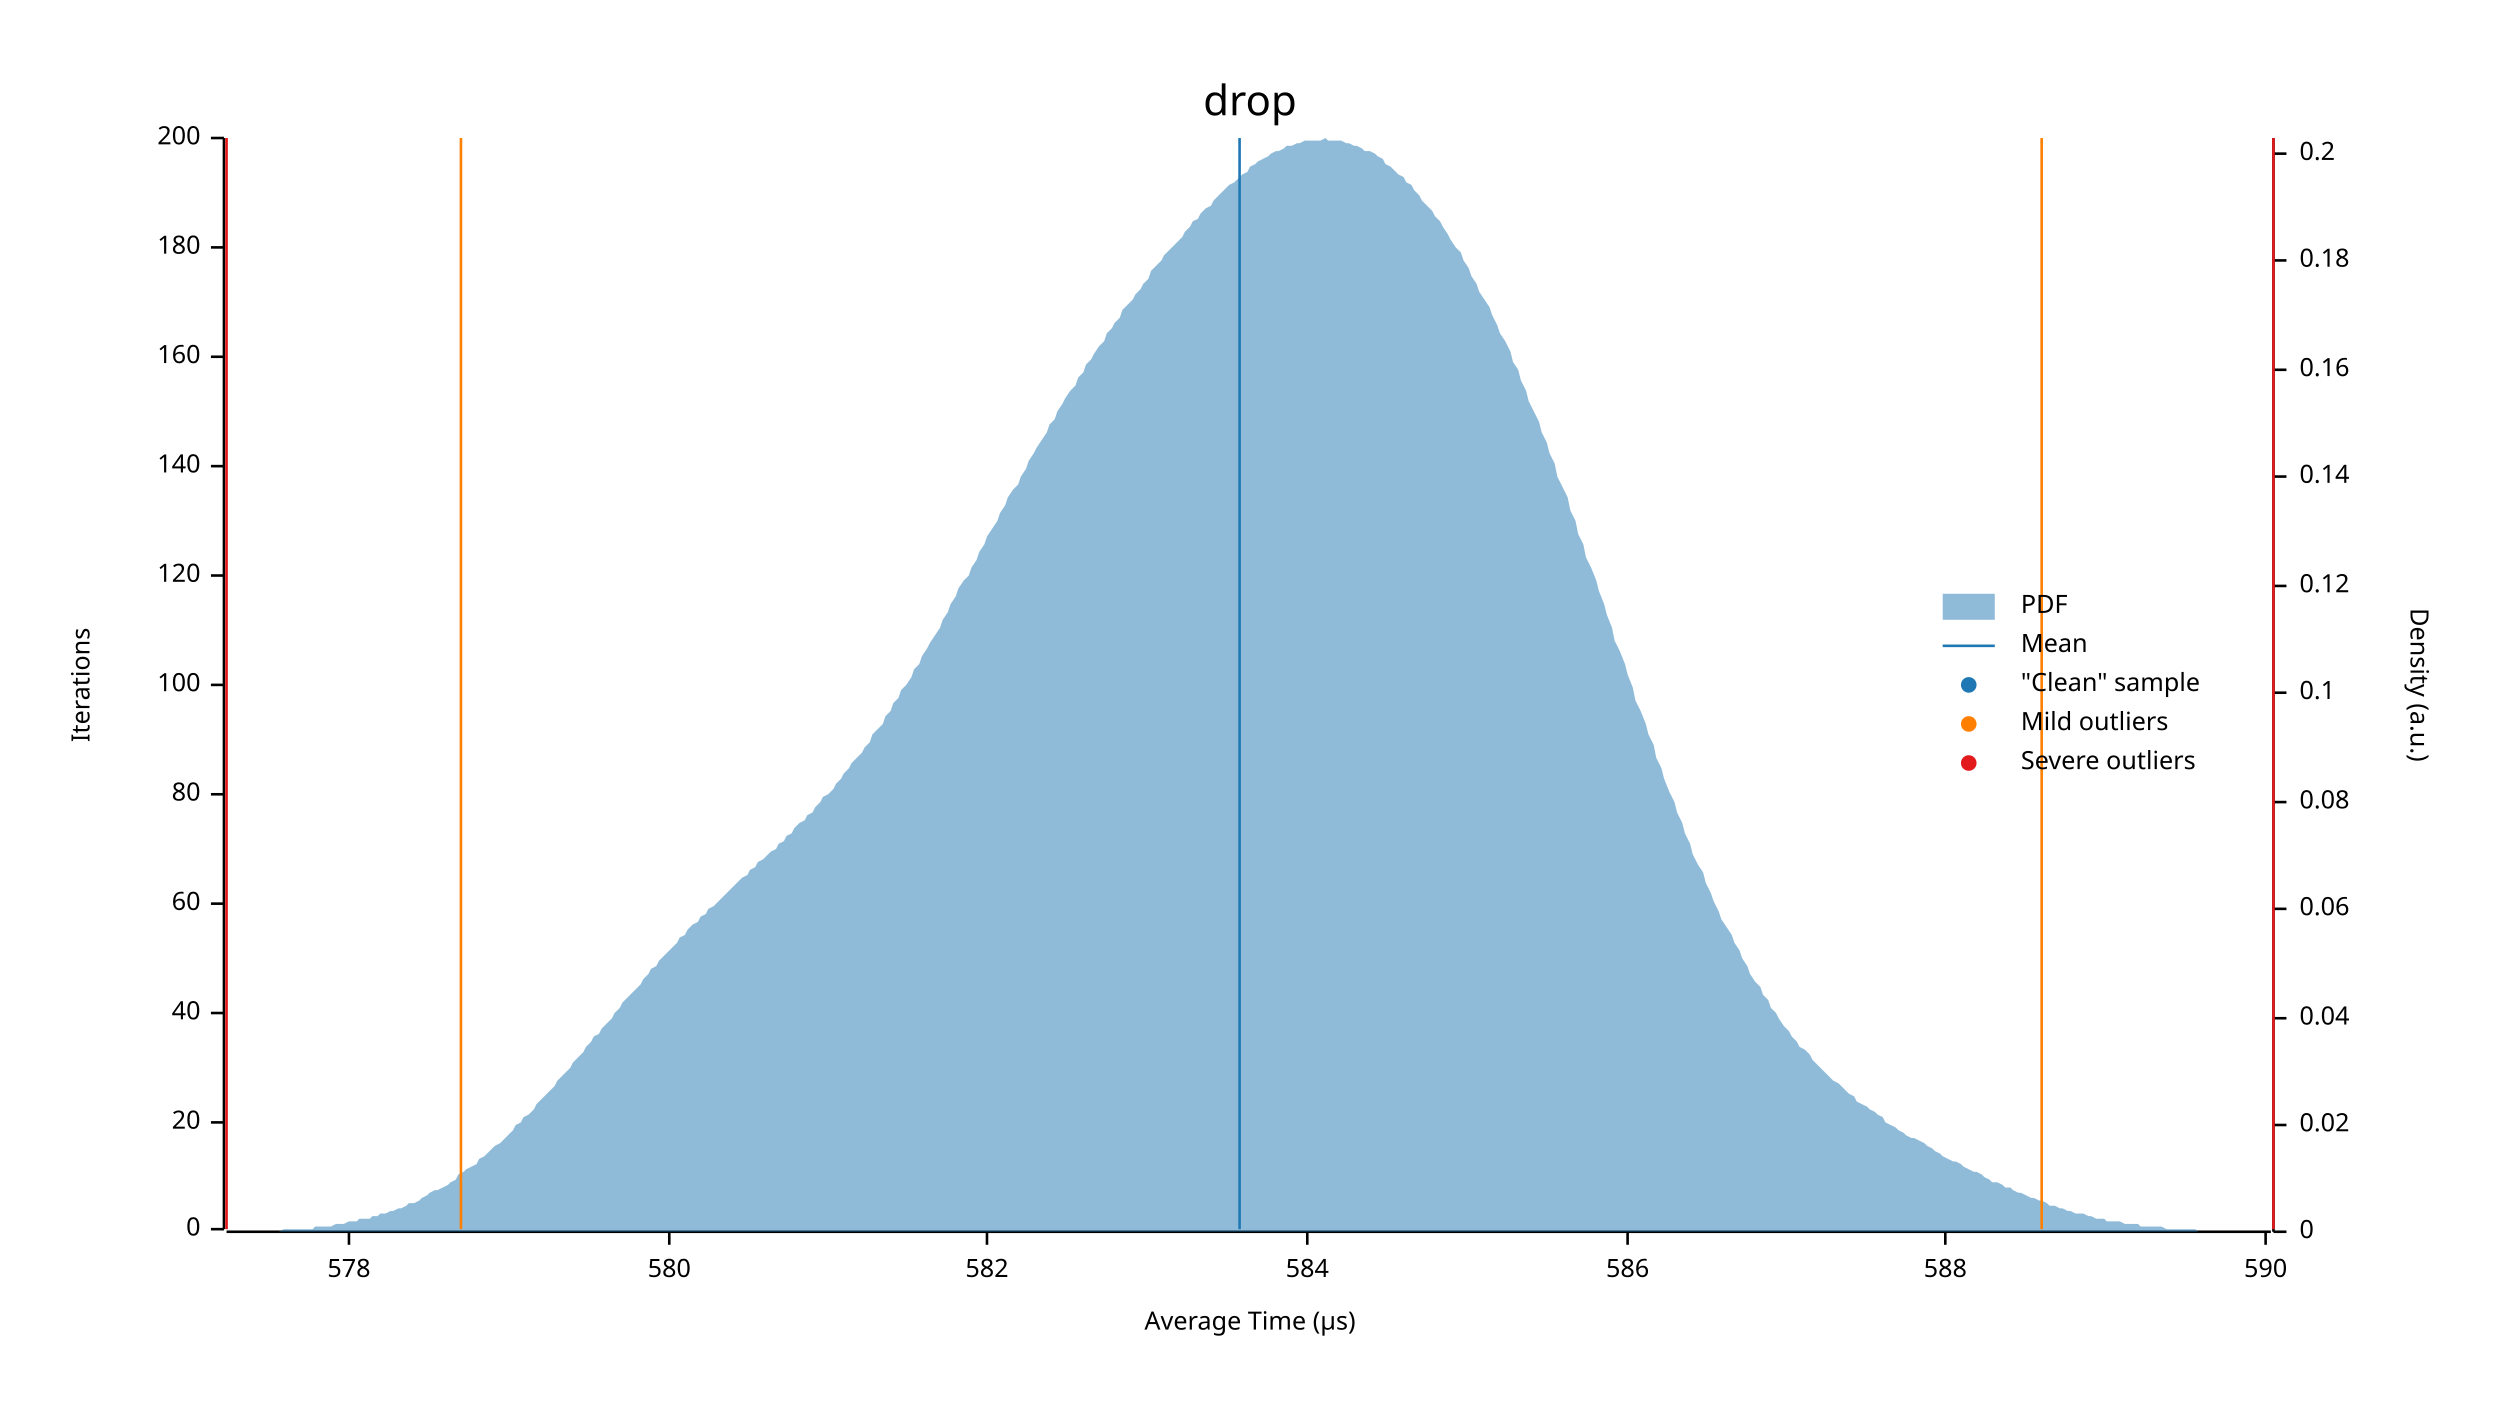
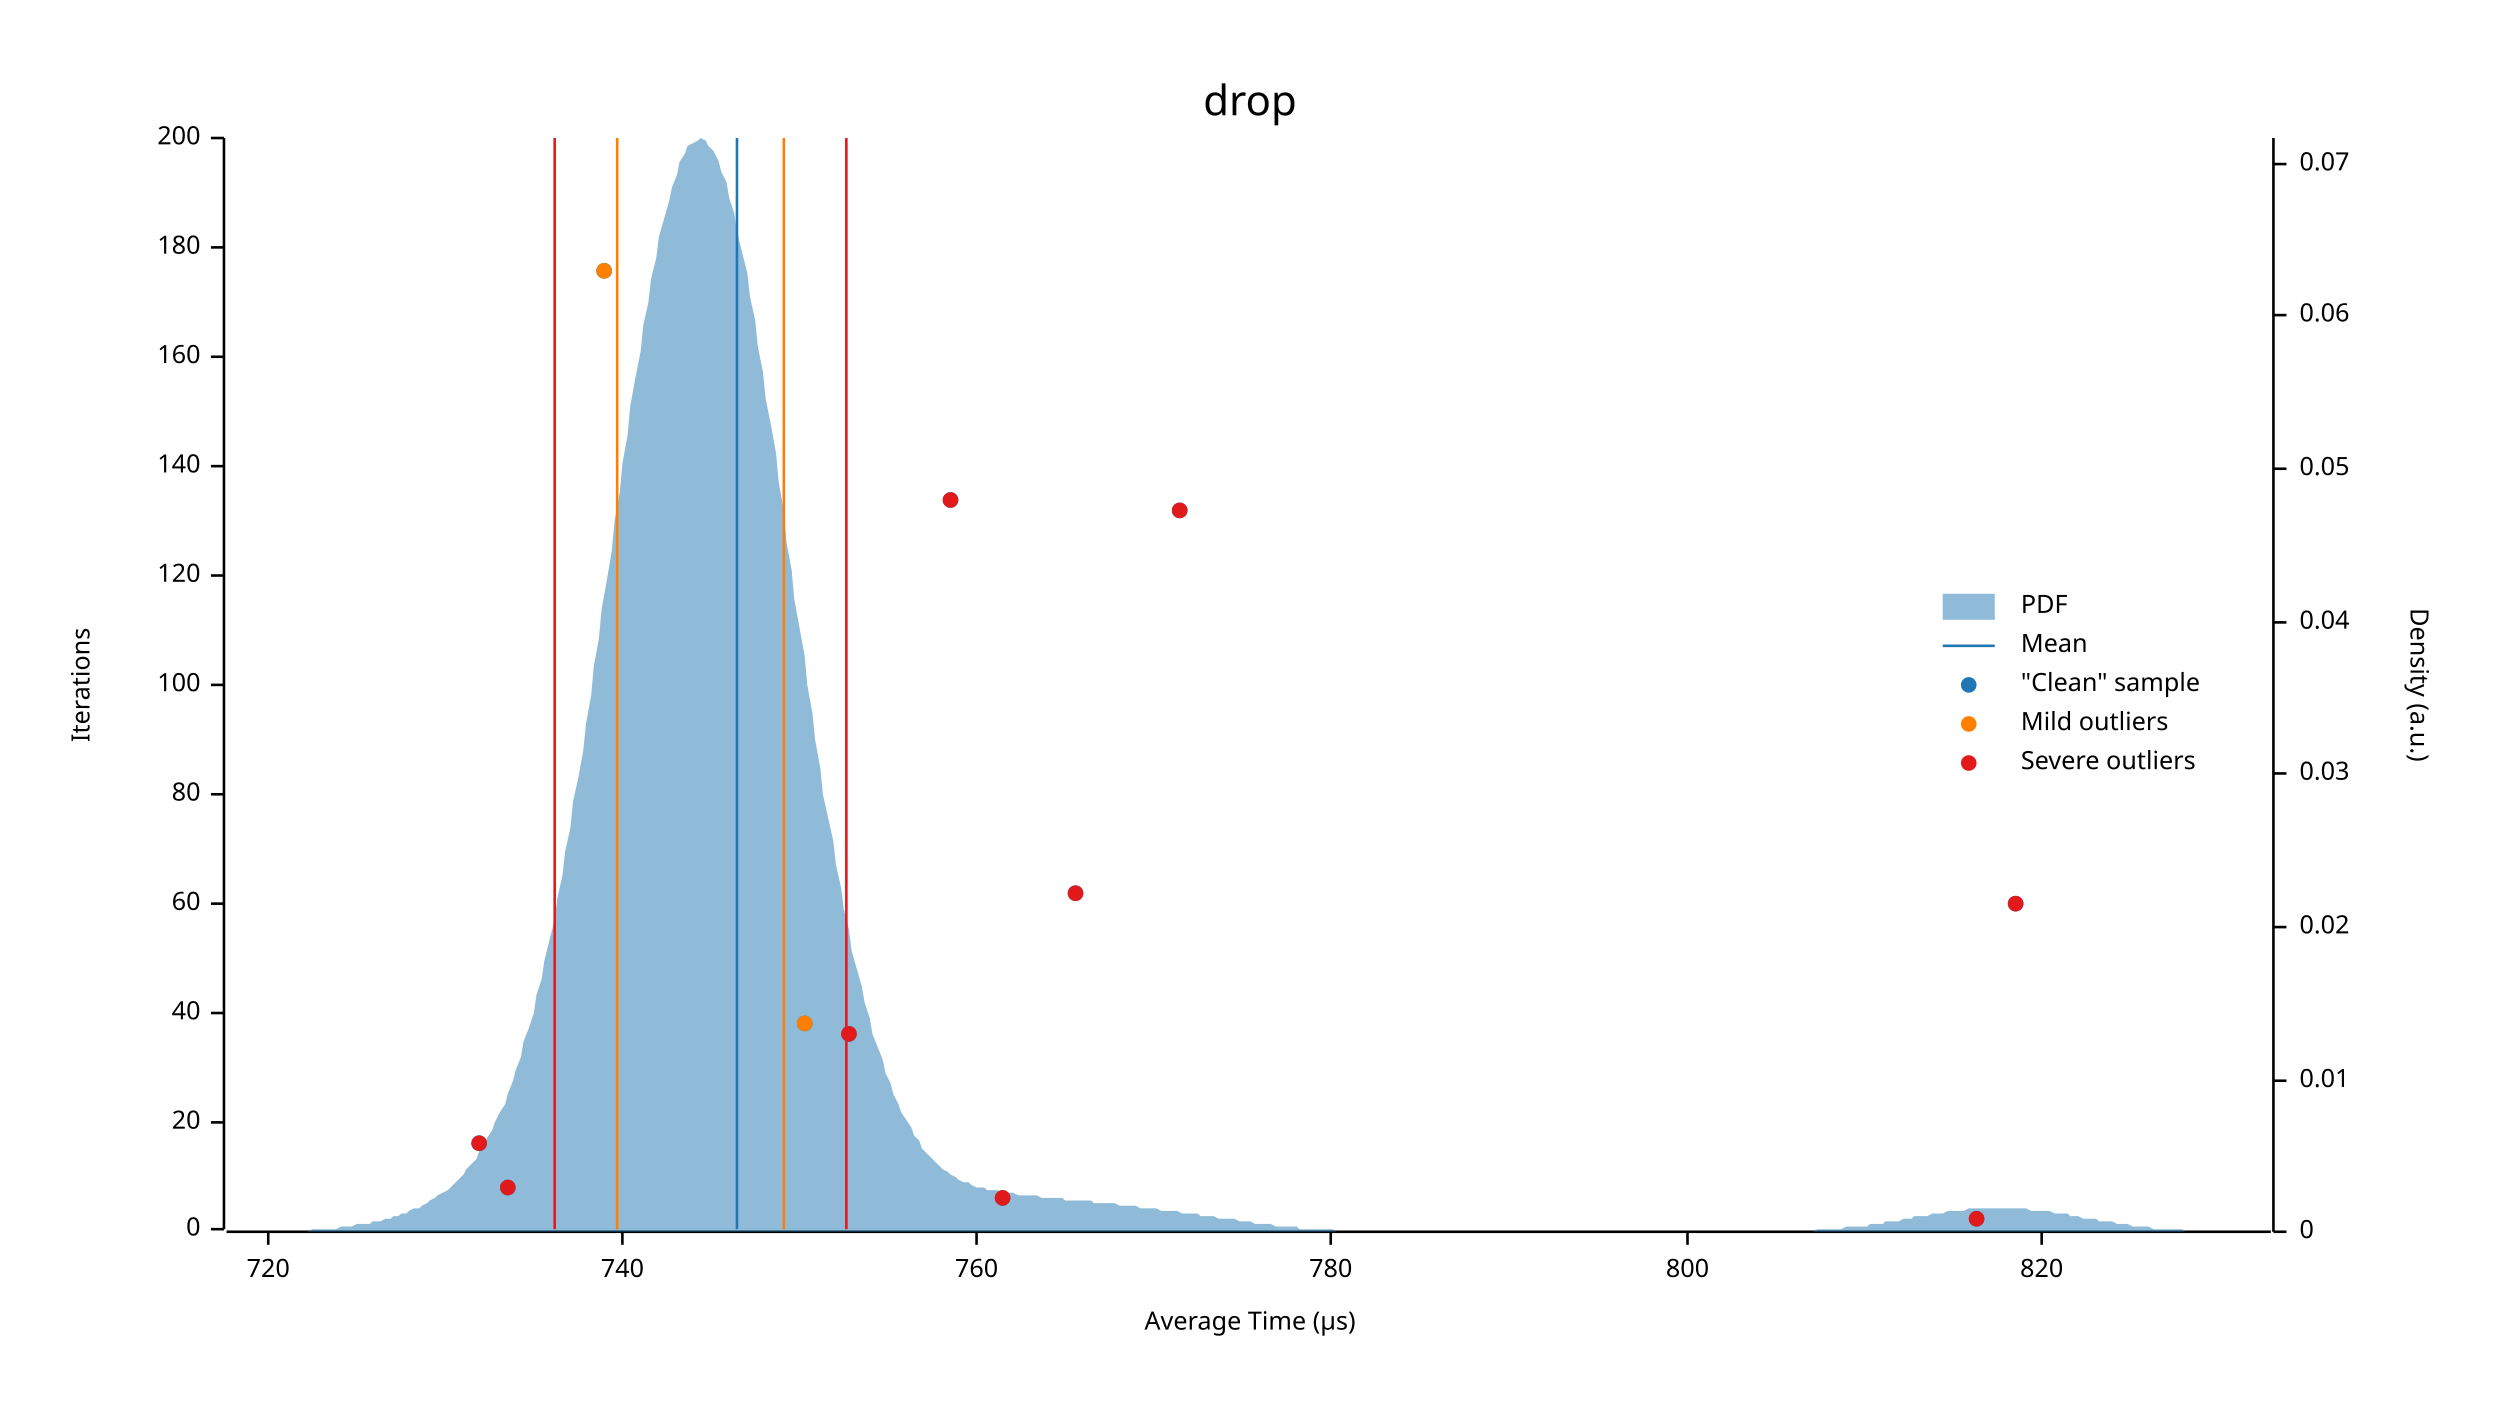
<svg xmlns="http://www.w3.org/2000/svg" width="960" height="540" viewBox="0 0 960 540">
  <text x="480" y="32" dy="0.76em" text-anchor="middle" font-family="sans-serif" font-size="16.129" opacity="1" fill="#000000">
drop
</text>
  <text x="27" y="263" dy="0.76em" text-anchor="middle" font-family="sans-serif" font-size="9.677" opacity="1" fill="#000000" transform="rotate(270, 27, 263)">
Iterations
</text>
  <text x="480" y="513" dy="-0.5ex" text-anchor="middle" font-family="sans-serif" font-size="9.677" opacity="1" fill="#000000">
Average Time (µs)
</text>
  <polyline fill="none" opacity="1" stroke="#000000" stroke-width="1" points="86,53 86,472 " />
  <text x="77" y="472" dy="0.5ex" text-anchor="end" font-family="sans-serif" font-size="9.677" opacity="1" fill="#000000">
0
</text>
  <polyline fill="none" opacity="1" stroke="#000000" stroke-width="1" points="81,472 86,472 " />
  <text x="77" y="431" dy="0.5ex" text-anchor="end" font-family="sans-serif" font-size="9.677" opacity="1" fill="#000000">
20
</text>
  <polyline fill="none" opacity="1" stroke="#000000" stroke-width="1" points="81,431 86,431 " />
  <text x="77" y="389" dy="0.5ex" text-anchor="end" font-family="sans-serif" font-size="9.677" opacity="1" fill="#000000">
40
</text>
  <polyline fill="none" opacity="1" stroke="#000000" stroke-width="1" points="81,389 86,389 " />
  <text x="77" y="347" dy="0.5ex" text-anchor="end" font-family="sans-serif" font-size="9.677" opacity="1" fill="#000000">
60
</text>
  <polyline fill="none" opacity="1" stroke="#000000" stroke-width="1" points="81,347 86,347 " />
  <text x="77" y="305" dy="0.5ex" text-anchor="end" font-family="sans-serif" font-size="9.677" opacity="1" fill="#000000">
80
</text>
  <polyline fill="none" opacity="1" stroke="#000000" stroke-width="1" points="81,305 86,305 " />
  <text x="77" y="263" dy="0.5ex" text-anchor="end" font-family="sans-serif" font-size="9.677" opacity="1" fill="#000000">
100
</text>
  <polyline fill="none" opacity="1" stroke="#000000" stroke-width="1" points="81,263 86,263 " />
  <text x="77" y="221" dy="0.5ex" text-anchor="end" font-family="sans-serif" font-size="9.677" opacity="1" fill="#000000">
120
</text>
  <polyline fill="none" opacity="1" stroke="#000000" stroke-width="1" points="81,221 86,221 " />
  <text x="77" y="179" dy="0.5ex" text-anchor="end" font-family="sans-serif" font-size="9.677" opacity="1" fill="#000000">
140
</text>
  <polyline fill="none" opacity="1" stroke="#000000" stroke-width="1" points="81,179 86,179 " />
  <text x="77" y="137" dy="0.5ex" text-anchor="end" font-family="sans-serif" font-size="9.677" opacity="1" fill="#000000">
160
</text>
  <polyline fill="none" opacity="1" stroke="#000000" stroke-width="1" points="81,137 86,137 " />
  <text x="77" y="95" dy="0.5ex" text-anchor="end" font-family="sans-serif" font-size="9.677" opacity="1" fill="#000000">
180
</text>
  <polyline fill="none" opacity="1" stroke="#000000" stroke-width="1" points="81,95 86,95 " />
  <text x="77" y="53" dy="0.5ex" text-anchor="end" font-family="sans-serif" font-size="9.677" opacity="1" fill="#000000">
200
</text>
  <polyline fill="none" opacity="1" stroke="#000000" stroke-width="1" points="81,53 86,53 " />
  <polyline fill="none" opacity="1" stroke="#000000" stroke-width="1" points="87,473 872,473 " />
-   <text x="134" y="483" dy="0.76em" text-anchor="middle" font-family="sans-serif" font-size="9.677" opacity="1" fill="#000000">
- 578
+   <text x="103" y="483" dy="0.76em" text-anchor="middle" font-family="sans-serif" font-size="9.677" opacity="1" fill="#000000">
+ 720
</text>
-   <polyline fill="none" opacity="1" stroke="#000000" stroke-width="1" points="134,473 134,478 " />
-   <text x="257" y="483" dy="0.76em" text-anchor="middle" font-family="sans-serif" font-size="9.677" opacity="1" fill="#000000">
- 580
+   <polyline fill="none" opacity="1" stroke="#000000" stroke-width="1" points="103,473 103,478 " />
+   <text x="239" y="483" dy="0.76em" text-anchor="middle" font-family="sans-serif" font-size="9.677" opacity="1" fill="#000000">
+ 740
</text>
-   <polyline fill="none" opacity="1" stroke="#000000" stroke-width="1" points="257,473 257,478 " />
-   <text x="379" y="483" dy="0.76em" text-anchor="middle" font-family="sans-serif" font-size="9.677" opacity="1" fill="#000000">
- 582
+   <polyline fill="none" opacity="1" stroke="#000000" stroke-width="1" points="239,473 239,478 " />
+   <text x="375" y="483" dy="0.76em" text-anchor="middle" font-family="sans-serif" font-size="9.677" opacity="1" fill="#000000">
+ 760
</text>
-   <polyline fill="none" opacity="1" stroke="#000000" stroke-width="1" points="379,473 379,478 " />
-   <text x="502" y="483" dy="0.76em" text-anchor="middle" font-family="sans-serif" font-size="9.677" opacity="1" fill="#000000">
- 584
+   <polyline fill="none" opacity="1" stroke="#000000" stroke-width="1" points="375,473 375,478 " />
+   <text x="511" y="483" dy="0.76em" text-anchor="middle" font-family="sans-serif" font-size="9.677" opacity="1" fill="#000000">
+ 780
</text>
-   <polyline fill="none" opacity="1" stroke="#000000" stroke-width="1" points="502,473 502,478 " />
-   <text x="625" y="483" dy="0.76em" text-anchor="middle" font-family="sans-serif" font-size="9.677" opacity="1" fill="#000000">
- 586
+   <polyline fill="none" opacity="1" stroke="#000000" stroke-width="1" points="511,473 511,478 " />
+   <text x="648" y="483" dy="0.76em" text-anchor="middle" font-family="sans-serif" font-size="9.677" opacity="1" fill="#000000">
+ 800
</text>
-   <polyline fill="none" opacity="1" stroke="#000000" stroke-width="1" points="625,473 625,478 " />
-   <text x="747" y="483" dy="0.76em" text-anchor="middle" font-family="sans-serif" font-size="9.677" opacity="1" fill="#000000">
- 588
+   <polyline fill="none" opacity="1" stroke="#000000" stroke-width="1" points="648,473 648,478 " />
+   <text x="784" y="483" dy="0.76em" text-anchor="middle" font-family="sans-serif" font-size="9.677" opacity="1" fill="#000000">
+ 820
</text>
-   <polyline fill="none" opacity="1" stroke="#000000" stroke-width="1" points="747,473 747,478 " />
-   <text x="870" y="483" dy="0.76em" text-anchor="middle" font-family="sans-serif" font-size="9.677" opacity="1" fill="#000000">
- 590
- </text>
-   <polyline fill="none" opacity="1" stroke="#000000" stroke-width="1" points="870,473 870,478 " />
+   <polyline fill="none" opacity="1" stroke="#000000" stroke-width="1" points="784,473 784,478 " />
  <text x="933" y="263" dy="0.76em" text-anchor="middle" font-family="sans-serif" font-size="9.677" opacity="1" fill="#000000" transform="rotate(90, 933, 263)">
Density (a.u.)
</text>
  <polyline fill="none" opacity="1" stroke="#000000" stroke-width="1" points="873,53 873,473 " />
  <text x="883" y="473" dy="0.5ex" text-anchor="start" font-family="sans-serif" font-size="9.677" opacity="1" fill="#000000">
0
</text>
  <polyline fill="none" opacity="1" stroke="#000000" stroke-width="1" points="873,473 878,473 " />
-   <text x="883" y="432" dy="0.5ex" text-anchor="start" font-family="sans-serif" font-size="9.677" opacity="1" fill="#000000">
+   <text x="883" y="415" dy="0.5ex" text-anchor="start" font-family="sans-serif" font-size="9.677" opacity="1" fill="#000000">
+ 0.01
+ </text>
+   <polyline fill="none" opacity="1" stroke="#000000" stroke-width="1" points="873,415 878,415 " />
+   <text x="883" y="356" dy="0.5ex" text-anchor="start" font-family="sans-serif" font-size="9.677" opacity="1" fill="#000000">
0.02
</text>
-   <polyline fill="none" opacity="1" stroke="#000000" stroke-width="1" points="873,432 878,432 " />
-   <text x="883" y="391" dy="0.5ex" text-anchor="start" font-family="sans-serif" font-size="9.677" opacity="1" fill="#000000">
+   <polyline fill="none" opacity="1" stroke="#000000" stroke-width="1" points="873,356 878,356 " />
+   <text x="883" y="297" dy="0.5ex" text-anchor="start" font-family="sans-serif" font-size="9.677" opacity="1" fill="#000000">
+ 0.03
+ </text>
+   <polyline fill="none" opacity="1" stroke="#000000" stroke-width="1" points="873,297 878,297 " />
+   <text x="883" y="239" dy="0.5ex" text-anchor="start" font-family="sans-serif" font-size="9.677" opacity="1" fill="#000000">
0.04
</text>
-   <polyline fill="none" opacity="1" stroke="#000000" stroke-width="1" points="873,391 878,391 " />
-   <text x="883" y="349" dy="0.5ex" text-anchor="start" font-family="sans-serif" font-size="9.677" opacity="1" fill="#000000">
+   <polyline fill="none" opacity="1" stroke="#000000" stroke-width="1" points="873,239 878,239 " />
+   <text x="883" y="180" dy="0.5ex" text-anchor="start" font-family="sans-serif" font-size="9.677" opacity="1" fill="#000000">
+ 0.05
+ </text>
+   <polyline fill="none" opacity="1" stroke="#000000" stroke-width="1" points="873,180 878,180 " />
+   <text x="883" y="121" dy="0.5ex" text-anchor="start" font-family="sans-serif" font-size="9.677" opacity="1" fill="#000000">
0.06
</text>
-   <polyline fill="none" opacity="1" stroke="#000000" stroke-width="1" points="873,349 878,349 " />
-   <text x="883" y="308" dy="0.5ex" text-anchor="start" font-family="sans-serif" font-size="9.677" opacity="1" fill="#000000">
- 0.08
+   <polyline fill="none" opacity="1" stroke="#000000" stroke-width="1" points="873,121 878,121 " />
+   <text x="883" y="63" dy="0.5ex" text-anchor="start" font-family="sans-serif" font-size="9.677" opacity="1" fill="#000000">
+ 0.07
</text>
-   <polyline fill="none" opacity="1" stroke="#000000" stroke-width="1" points="873,308 878,308 " />
-   <text x="883" y="266" dy="0.5ex" text-anchor="start" font-family="sans-serif" font-size="9.677" opacity="1" fill="#000000">
- 0.1
- </text>
-   <polyline fill="none" opacity="1" stroke="#000000" stroke-width="1" points="873,266 878,266 " />
-   <text x="883" y="225" dy="0.5ex" text-anchor="start" font-family="sans-serif" font-size="9.677" opacity="1" fill="#000000">
- 0.12
- </text>
-   <polyline fill="none" opacity="1" stroke="#000000" stroke-width="1" points="873,225 878,225 " />
-   <text x="883" y="183" dy="0.5ex" text-anchor="start" font-family="sans-serif" font-size="9.677" opacity="1" fill="#000000">
- 0.14
- </text>
-   <polyline fill="none" opacity="1" stroke="#000000" stroke-width="1" points="873,183 878,183 " />
-   <text x="883" y="142" dy="0.5ex" text-anchor="start" font-family="sans-serif" font-size="9.677" opacity="1" fill="#000000">
- 0.16
- </text>
-   <polyline fill="none" opacity="1" stroke="#000000" stroke-width="1" points="873,142 878,142 " />
-   <text x="883" y="100" dy="0.5ex" text-anchor="start" font-family="sans-serif" font-size="9.677" opacity="1" fill="#000000">
- 0.18
- </text>
-   <polyline fill="none" opacity="1" stroke="#000000" stroke-width="1" points="873,100 878,100 " />
-   <text x="883" y="59" dy="0.5ex" text-anchor="start" font-family="sans-serif" font-size="9.677" opacity="1" fill="#000000">
- 0.2
- </text>
-   <polyline fill="none" opacity="1" stroke="#000000" stroke-width="1" points="873,59 878,59 " />
-   <polygon opacity="0.5" fill="#1F78B4" points="87,473 88,473 90,473 91,473 93,473 94,473 96,473 98,473 99,473 101,473 102,473 104,473 105,473 107,473 109,472 110,472 112,472 113,472 115,472 116,472 118,472 120,472 121,471 123,471 124,471 126,471 127,471 129,470 131,470 132,470 134,469 135,469 137,469 138,468 140,468 142,468 143,467 145,467 146,466 148,466 150,465 151,465 153,464 154,464 156,463 157,462 159,462 161,461 162,460 164,459 165,458 167,457 168,457 170,456 172,455 173,454 175,453 176,451 178,450 179,449 181,448 183,447 184,445 186,444 187,443 189,441 190,440 192,439 194,437 195,436 197,434 198,432 200,431 201,429 203,428 205,426 206,424 208,422 209,421 211,419 213,417 214,415 216,413 217,412 219,410 220,408 222,406 224,404 225,402 227,400 228,398 230,397 231,395 233,393 235,391 236,389 238,387 239,385 241,383 242,382 244,380 246,378 247,376 249,374 250,372 252,371 253,369 255,367 257,365 258,364 260,362 261,360 263,359 264,357 266,355 268,354 269,352 271,351 272,349 274,348 276,346 277,345 279,343 280,342 282,340 283,339 285,337 287,336 288,334 290,333 291,331 293,330 294,329 296,327 298,326 299,324 301,323 302,321 304,320 305,318 307,316 309,315 310,313 312,312 313,310 315,308 316,306 318,305 320,303 321,301 323,299 324,297 326,295 327,293 329,291 331,289 332,287 334,285 335,282 337,280 339,278 340,275 342,273 343,270 345,268 346,265 348,263 350,260 351,257 353,255 354,252 356,249 357,247 359,244 361,241 362,238 364,235 365,232 367,229 368,226 370,223 372,221 373,218 375,215 376,212 378,209 379,206 381,203 383,200 384,197 386,194 387,191 389,188 391,186 392,183 394,180 395,177 397,174 398,172 400,169 402,166 403,163 405,161 406,158 408,155 409,153 411,150 413,148 414,145 416,143 417,140 419,138 420,136 422,133 424,131 425,128 427,126 428,124 430,122 431,119 433,117 435,115 436,113 438,111 439,109 441,107 442,104 444,102 446,100 447,98 449,96 450,95 452,93 454,91 455,89 457,87 458,85 460,84 461,82 463,80 465,79 466,77 468,75 469,74 471,72 472,71 474,70 476,68 477,67 479,66 480,64 482,63 483,62 485,61 487,60 488,59 490,58 491,58 493,57 494,56 496,56 498,55 499,55 501,54 502,54 504,54 505,54 507,54 509,53 510,54 512,54 513,54 515,54 517,55 518,55 520,56 521,56 523,57 524,58 526,58 528,59 529,60 531,61 532,63 534,64 535,65 537,67 539,68 540,70 542,71 543,73 545,75 546,77 548,79 550,81 551,83 553,85 554,87 556,90 557,92 559,95 561,97 562,100 564,103 565,106 567,109 568,112 570,115 572,118 573,121 575,125 576,128 578,131 580,135 581,139 583,142 584,146 586,150 587,154 589,158 591,162 592,166 594,170 595,174 597,178 598,183 600,187 602,191 603,196 605,200 606,205 608,209 609,214 611,218 613,223 614,227 616,232 617,236 619,241 620,246 622,250 624,255 625,259 627,264 628,269 630,273 632,278 633,282 635,286 636,291 638,295 639,299 641,304 643,308 644,312 646,316 647,320 649,324 650,328 652,332 654,335 655,339 657,343 658,346 660,350 661,353 663,356 665,359 666,362 668,365 669,368 671,371 672,374 674,377 676,379 677,382 679,384 680,387 682,389 683,391 685,394 687,396 688,398 690,400 691,402 693,403 695,405 696,407 698,409 699,410 701,412 702,413 704,415 706,416 707,417 709,419 710,420 712,421 713,423 715,424 717,425 718,426 720,427 721,428 723,429 724,431 726,432 728,433 729,434 731,435 732,436 734,437 735,437 737,438 739,439 740,440 742,441 743,442 745,443 746,444 748,445 750,446 751,446 753,447 754,448 756,449 758,450 759,450 761,451 762,452 764,453 765,454 767,454 769,455 770,456 772,456 773,457 775,458 776,458 778,459 780,460 781,460 783,461 784,461 786,462 787,463 789,463 791,464 792,464 794,465 795,465 797,466 798,466 800,466 802,467 803,467 805,468 806,468 808,468 809,469 811,469 813,469 814,469 816,470 817,470 819,470 821,470 822,471 824,471 825,471 827,471 828,471 830,471 832,472 833,472 835,472 836,472 838,472 839,472 841,472 843,472 844,473 846,473 847,473 849,473 850,473 852,473 854,473 855,473 857,473 858,473 860,473 861,473 863,473 865,473 866,473 868,473 869,473 871,473 873,473 873,473 87,473 " />
-   <polyline fill="none" opacity="1" stroke="#1F78B4" stroke-width="1" points="476,472 476,53 " />
-   <polyline fill="none" opacity="1" stroke="#FF7F00" stroke-width="1" points="177,472 177,53 " />
-   <polyline fill="none" opacity="1" stroke="#FF7F00" stroke-width="1" points="784,472 784,53 " />
-   <polyline fill="none" opacity="1" stroke="#E31A1C" stroke-width="1" points="87,472 87,53 " />
-   <polyline fill="none" opacity="1" stroke="#E31A1C" stroke-width="1" points="873,472 873,53 " />
+   <polyline fill="none" opacity="1" stroke="#000000" stroke-width="1" points="873,63 878,63 " />
+   <polygon opacity="0.5" fill="#1F78B4" points="87,473 88,473 90,473 91,473 93,473 94,473 96,473 98,473 99,473 101,473 102,473 104,473 105,473 107,473 109,473 110,473 112,473 113,473 115,473 116,473 118,473 120,472 121,472 123,472 124,472 126,472 127,472 129,472 131,471 132,471 134,471 135,471 137,470 138,470 140,470 142,470 143,469 145,469 146,469 148,468 150,468 151,467 153,467 154,466 156,466 157,465 159,464 161,464 162,463 164,462 165,461 167,460 168,459 170,458 172,457 173,456 175,454 176,453 178,451 179,449 181,447 183,445 184,442 186,440 187,437 189,434 190,431 192,427 194,424 195,420 197,415 198,411 200,406 201,400 203,395 205,389 206,382 208,376 209,369 211,361 213,353 214,345 216,336 217,327 219,318 220,308 222,299 224,288 225,278 227,267 228,256 230,245 231,234 233,223 235,211 236,200 238,189 239,178 241,167 242,156 244,145 246,135 247,125 249,116 250,107 252,99 253,91 255,84 257,77 258,72 260,67 261,62 263,59 264,56 266,55 268,54 269,53 271,54 272,56 274,58 276,62 277,66 279,70 280,76 282,82 283,89 285,97 287,105 288,114 290,123 291,133 293,143 294,153 296,163 298,174 299,185 301,196 302,208 304,219 305,230 307,241 309,252 310,263 312,274 313,284 315,295 316,305 318,314 320,323 321,332 323,341 324,349 326,357 327,365 329,372 331,379 332,385 334,391 335,397 337,402 339,407 340,412 342,416 343,420 345,424 346,427 348,430 350,433 351,436 353,438 354,441 356,443 357,444 359,446 361,448 362,449 364,450 365,451 367,452 368,453 370,454 372,454 373,455 375,456 376,456 378,456 379,457 381,457 383,457 384,458 386,458 387,458 389,458 391,459 392,459 394,459 395,459 397,459 398,459 400,460 402,460 403,460 405,460 406,460 408,460 409,461 411,461 413,461 414,461 416,461 417,461 419,461 420,462 422,462 424,462 425,462 427,462 428,462 430,463 431,463 433,463 435,463 436,463 438,464 439,464 441,464 442,464 444,464 446,465 447,465 449,465 450,465 452,465 454,466 455,466 457,466 458,466 460,466 461,467 463,467 465,467 466,467 468,468 469,468 471,468 472,468 474,468 476,469 477,469 479,469 480,469 482,470 483,470 485,470 487,470 488,470 490,471 491,471 493,471 494,471 496,471 498,471 499,472 501,472 502,472 504,472 505,472 507,472 509,472 510,472 512,472 513,473 515,473 517,473 518,473 520,473 521,473 523,473 524,473 526,473 528,473 529,473 531,473 532,473 534,473 535,473 537,473 539,473 540,473 542,473 543,473 545,473 546,473 548,473 550,473 551,473 553,473 554,473 556,473 557,473 559,473 561,473 562,473 564,473 565,473 567,473 568,473 570,473 572,473 573,473 575,473 576,473 578,473 580,473 581,473 583,473 584,473 586,473 587,473 589,473 591,473 592,473 594,473 595,473 597,473 598,473 600,473 602,473 603,473 605,473 606,473 608,473 609,473 611,473 613,473 614,473 616,473 617,473 619,473 620,473 622,473 624,473 625,473 627,473 628,473 630,473 632,473 633,473 635,473 636,473 638,473 639,473 641,473 643,473 644,473 646,473 647,473 649,473 650,473 652,473 654,473 655,473 657,473 658,473 660,473 661,473 663,473 665,473 666,473 668,473 669,473 671,473 672,473 674,473 676,473 677,473 679,473 680,473 682,473 683,473 685,473 687,473 688,473 690,473 691,473 693,473 695,473 696,473 698,472 699,472 701,472 702,472 704,472 706,472 707,472 709,471 710,471 712,471 713,471 715,471 717,471 718,470 720,470 721,470 723,470 724,469 726,469 728,469 729,469 731,468 732,468 734,468 735,467 737,467 739,467 740,467 742,466 743,466 745,466 746,466 748,465 750,465 751,465 753,465 754,465 756,464 758,464 759,464 761,464 762,464 764,464 765,464 767,464 769,464 770,464 772,464 773,464 775,464 776,464 778,464 780,465 781,465 783,465 784,465 786,465 787,465 789,466 791,466 792,466 794,466 795,467 797,467 798,467 800,468 802,468 803,468 805,468 806,469 808,469 809,469 811,469 813,470 814,470 816,470 817,470 819,471 821,471 822,471 824,471 825,471 827,472 828,472 830,472 832,472 833,472 835,472 836,472 838,472 839,473 841,473 843,473 844,473 846,473 847,473 849,473 850,473 852,473 854,473 855,473 857,473 858,473 860,473 861,473 863,473 865,473 866,473 868,473 869,473 871,473 873,473 873,473 87,473 " />
+   <polyline fill="none" opacity="1" stroke="#1F78B4" stroke-width="1" points="283,472 283,53 " />
+   <polyline fill="none" opacity="1" stroke="#FF7F00" stroke-width="1" points="237,472 237,53 " />
+   <polyline fill="none" opacity="1" stroke="#FF7F00" stroke-width="1" points="301,472 301,53 " />
+   <polyline fill="none" opacity="1" stroke="#E31A1C" stroke-width="1" points="213,472 213,53 " />
+   <polyline fill="none" opacity="1" stroke="#E31A1C" stroke-width="1" points="325,472 325,53 " />
+   <circle cx="759" cy="468" r="3" opacity="1" fill="#1F78B4" stroke="none" stroke-width="1" />
+   <circle cx="385" cy="460" r="3" opacity="1" fill="#1F78B4" stroke="none" stroke-width="1" />
+   <circle cx="195" cy="456" r="3" opacity="1" fill="#1F78B4" stroke="none" stroke-width="1" />
+   <circle cx="184" cy="439" r="3" opacity="1" fill="#1F78B4" stroke="none" stroke-width="1" />
+   <circle cx="326" cy="397" r="3" opacity="1" fill="#1F78B4" stroke="none" stroke-width="1" />
+   <circle cx="309" cy="393" r="3" opacity="1" fill="#1F78B4" stroke="none" stroke-width="1" />
+   <circle cx="774" cy="347" r="3" opacity="1" fill="#1F78B4" stroke="none" stroke-width="1" />
+   <circle cx="413" cy="343" r="3" opacity="1" fill="#1F78B4" stroke="none" stroke-width="1" />
+   <circle cx="453" cy="196" r="3" opacity="1" fill="#1F78B4" stroke="none" stroke-width="1" />
+   <circle cx="365" cy="192" r="3" opacity="1" fill="#1F78B4" stroke="none" stroke-width="1" />
+   <circle cx="232" cy="104" r="3" opacity="1" fill="#1F78B4" stroke="none" stroke-width="1" />
+   <circle cx="309" cy="393" r="3" opacity="1" fill="#FF7F00" stroke="none" stroke-width="1" />
+   <circle cx="232" cy="104" r="3" opacity="1" fill="#FF7F00" stroke="none" stroke-width="1" />
+   <circle cx="759" cy="468" r="3" opacity="1" fill="#E31A1C" stroke="none" stroke-width="1" />
+   <circle cx="385" cy="460" r="3" opacity="1" fill="#E31A1C" stroke="none" stroke-width="1" />
+   <circle cx="195" cy="456" r="3" opacity="1" fill="#E31A1C" stroke="none" stroke-width="1" />
+   <circle cx="184" cy="439" r="3" opacity="1" fill="#E31A1C" stroke="none" stroke-width="1" />
+   <circle cx="326" cy="397" r="3" opacity="1" fill="#E31A1C" stroke="none" stroke-width="1" />
+   <circle cx="774" cy="347" r="3" opacity="1" fill="#E31A1C" stroke="none" stroke-width="1" />
+   <circle cx="413" cy="343" r="3" opacity="1" fill="#E31A1C" stroke="none" stroke-width="1" />
+   <circle cx="453" cy="196" r="3" opacity="1" fill="#E31A1C" stroke="none" stroke-width="1" />
+   <circle cx="365" cy="192" r="3" opacity="1" fill="#E31A1C" stroke="none" stroke-width="1" />
  <text x="776" y="228" dy="0.76em" text-anchor="start" font-family="sans-serif" font-size="9.677" opacity="1" fill="#000000">
PDF
</text>
  <text x="776" y="243" dy="0.76em" text-anchor="start" font-family="sans-serif" font-size="9.677" opacity="1" fill="#000000">
Mean
</text>
  <text x="776" y="258" dy="0.76em" text-anchor="start" font-family="sans-serif" font-size="9.677" opacity="1" fill="#000000">
"Clean" sample
</text>
  <text x="776" y="273" dy="0.76em" text-anchor="start" font-family="sans-serif" font-size="9.677" opacity="1" fill="#000000">
Mild outliers
</text>
  <text x="776" y="288" dy="0.76em" text-anchor="start" font-family="sans-serif" font-size="9.677" opacity="1" fill="#000000">
Severe outliers
</text>
  <rect x="746" y="228" width="20" height="10" opacity="0.5" fill="#1F78B4" stroke="none" />
  <polyline fill="none" opacity="1" stroke="#1F78B4" stroke-width="1" points="746,248 766,248 " />
  <circle cx="756" cy="263" r="3" opacity="1" fill="#1F78B4" stroke="none" stroke-width="1" />
  <circle cx="756" cy="278" r="3" opacity="1" fill="#FF7F00" stroke="none" stroke-width="1" />
  <circle cx="756" cy="293" r="3" opacity="1" fill="#E31A1C" stroke="none" stroke-width="1" />
</svg>
